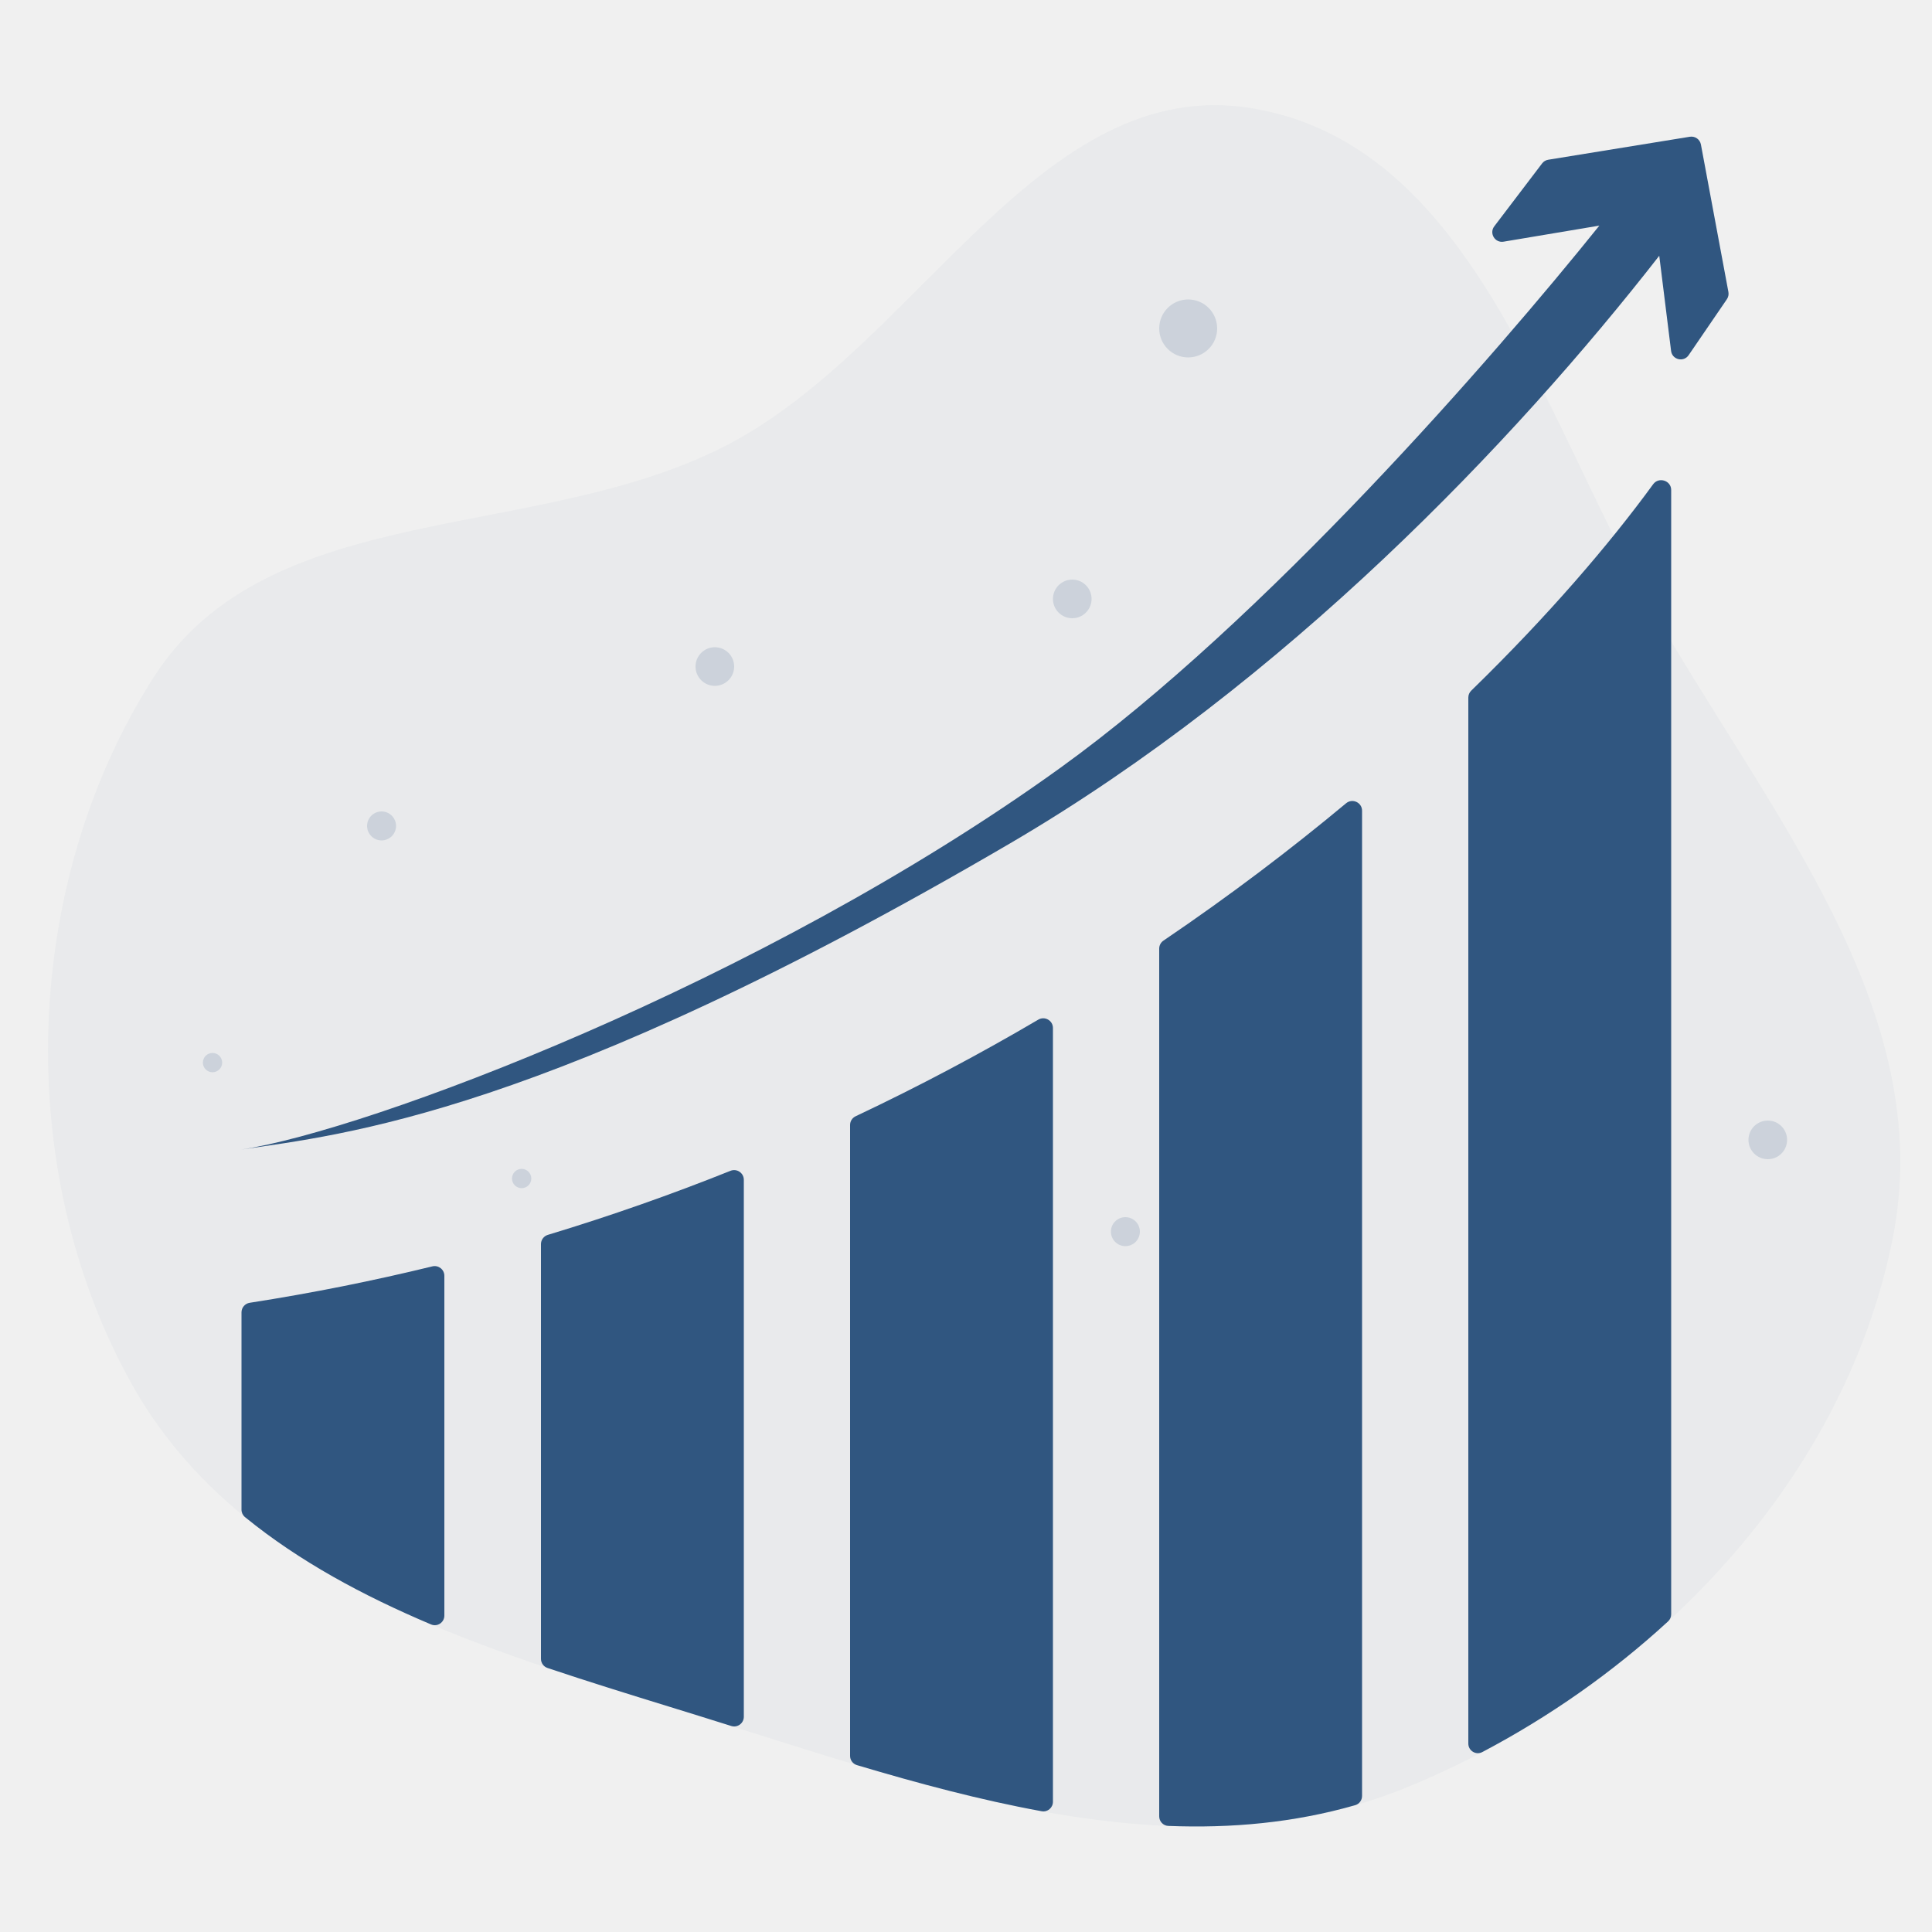
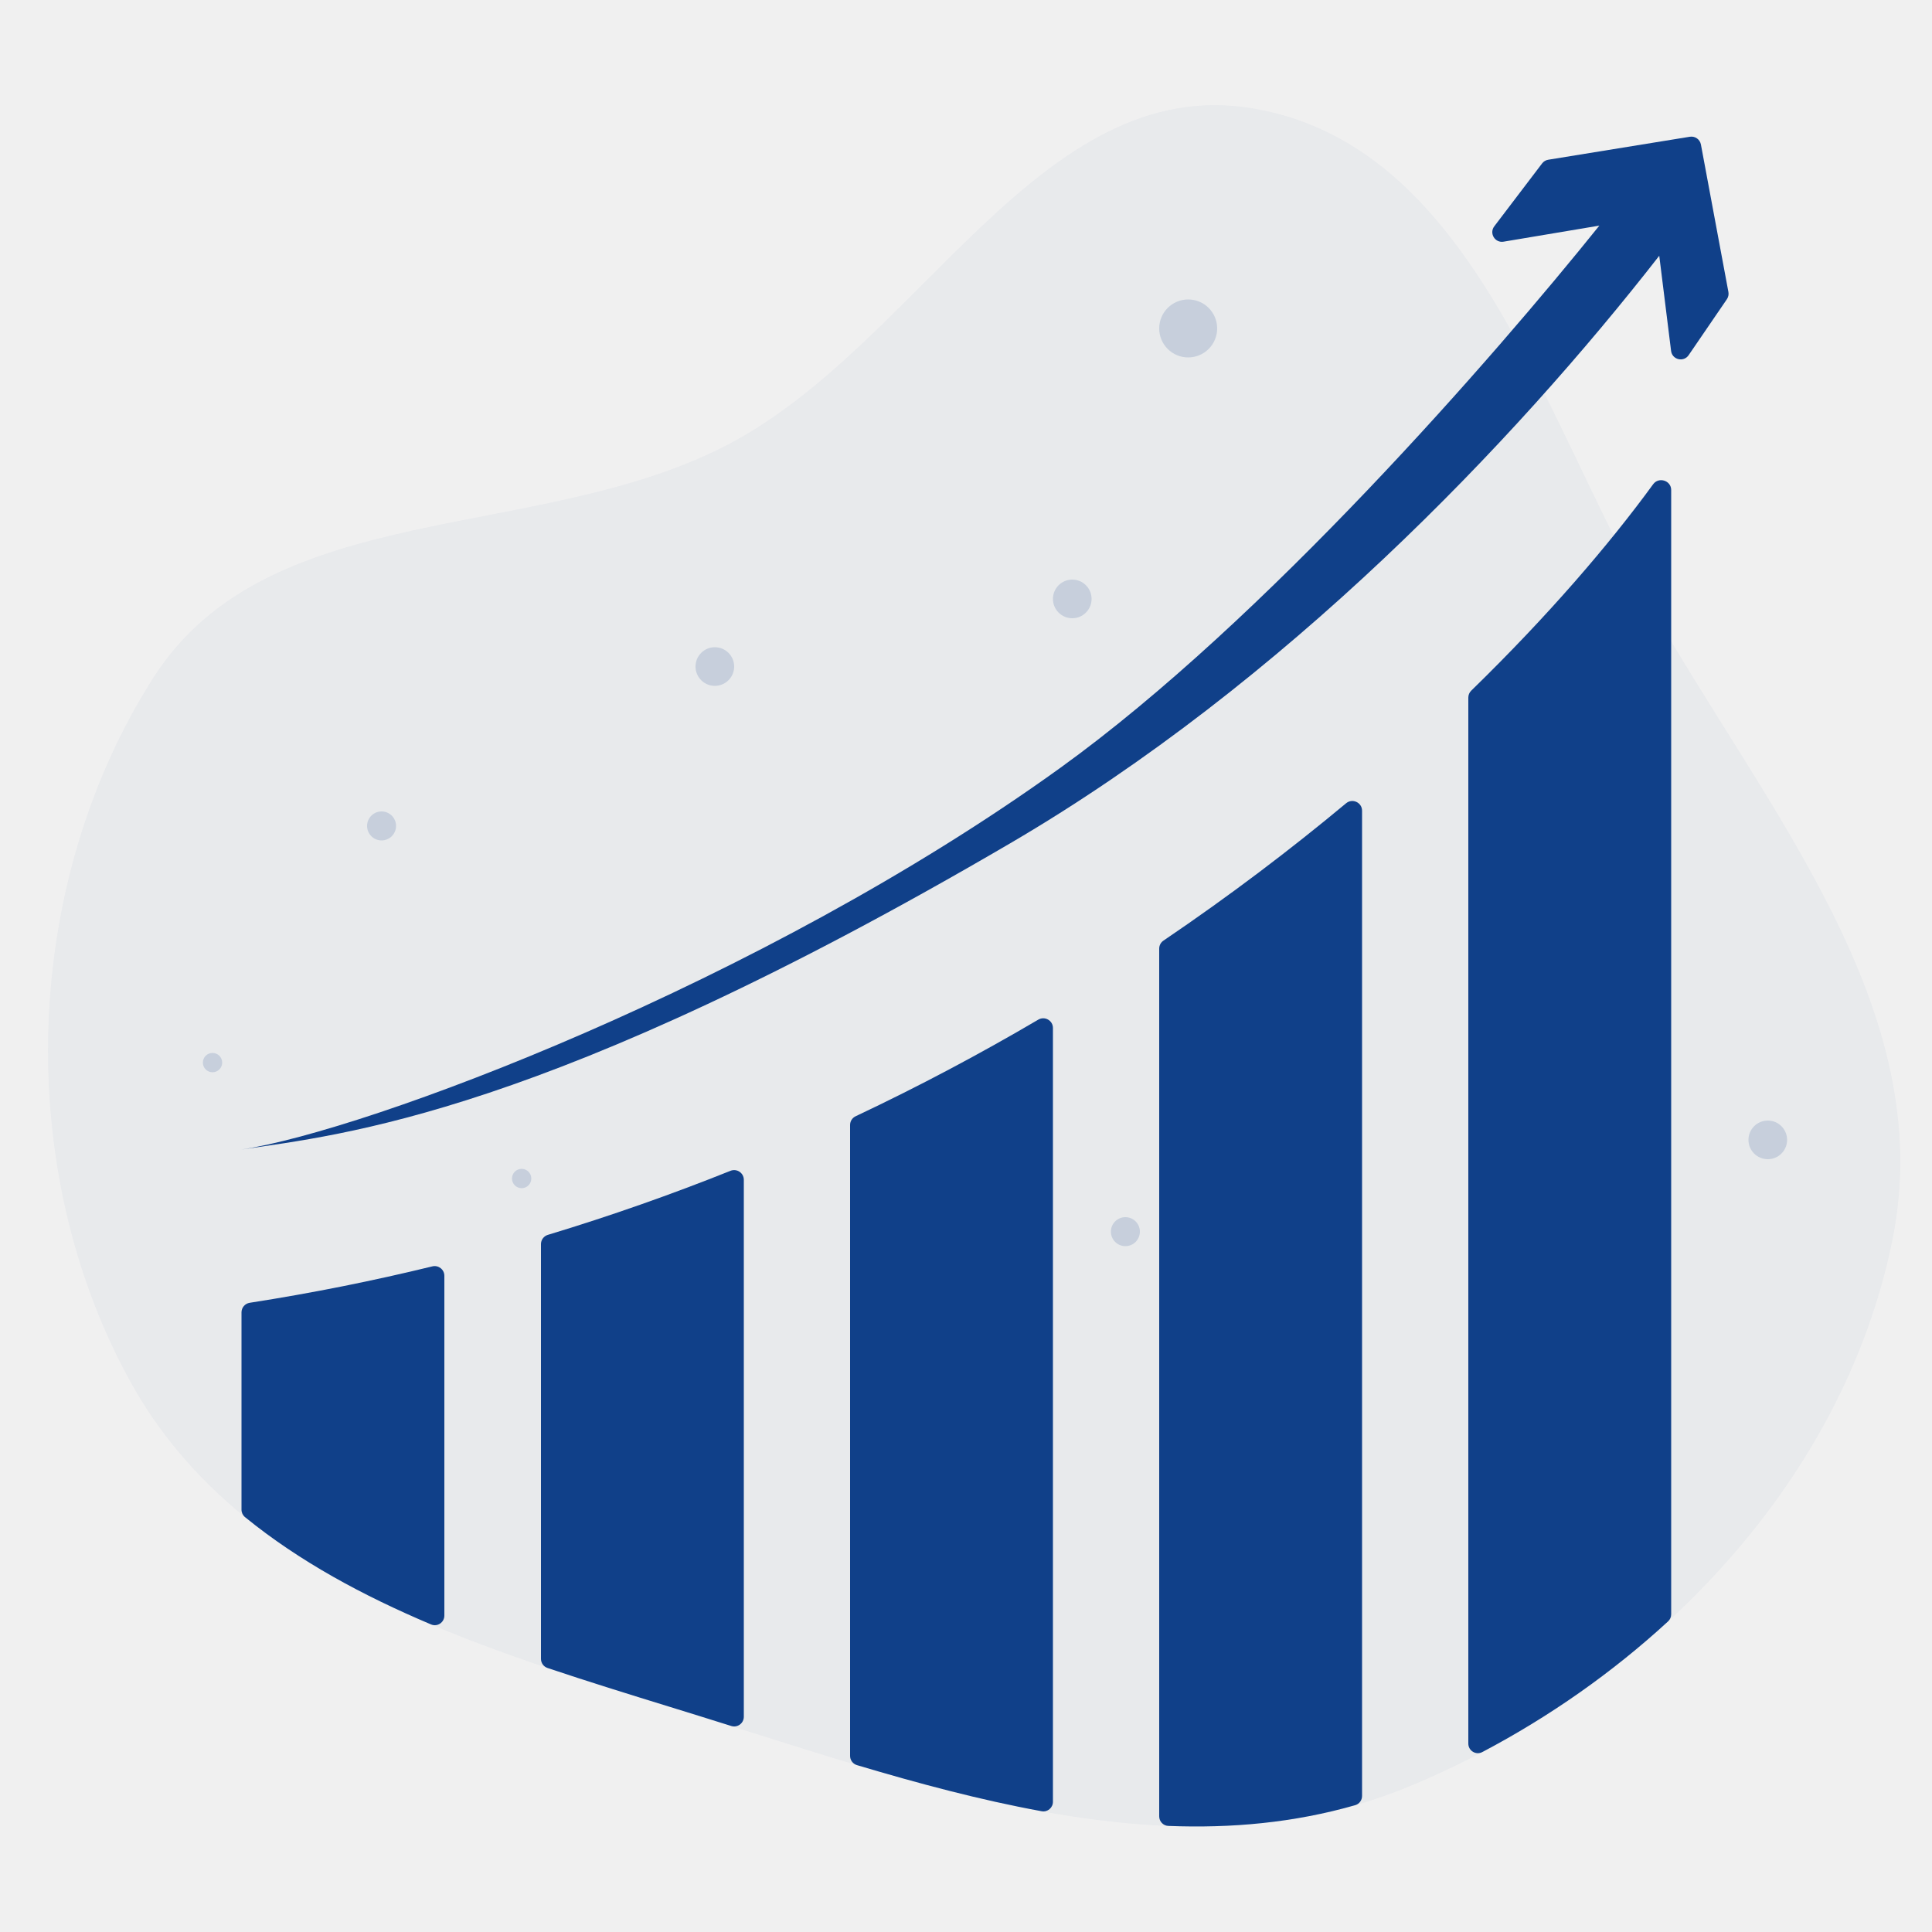
<svg xmlns="http://www.w3.org/2000/svg" width="140" height="140" viewBox="0 0 140 140" fill="none">
  <g clip-path="url(#clip0_13185_50044)">
-     <path opacity="0.04" fill-rule="evenodd" clip-rule="evenodd" d="M102.271 129.383C86.403 136.01 69.241 130.203 52.851 125.028C36.296 119.802 17.784 115.275 9.424 100.07C0.915 84.593 1.611 64.019 11.114 49.114C19.463 36.021 38.857 39.407 52.653 32.269C66.601 25.053 75.372 5.2 90.842 7.868C106.558 10.578 111.71 29.928 119.548 43.805C127.943 58.671 140.512 73.089 137.132 89.832C133.518 107.731 119.131 122.342 102.271 129.383Z" fill="#305680" />
-     <path d="M125.137 21.682L122.365 25.737C122.001 26.27 121.172 26.069 121.093 25.429L120.236 18.533C109.745 31.995 93.105 49.461 73.209 61.105C39.468 80.851 24.735 82.208 17.5 83.3C26.544 81.936 55.121 71.293 76.826 55.647C91.658 44.955 108.298 25.81 115.895 16.349L108.955 17.513C108.329 17.618 107.898 16.904 108.282 16.399L111.746 11.842C111.855 11.699 112.014 11.603 112.191 11.575L122.455 9.909C122.83 9.849 123.185 10.098 123.255 10.472L125.247 21.159C125.281 21.341 125.241 21.529 125.137 21.682Z" fill="#305680" />
-     <path fill-rule="evenodd" clip-rule="evenodd" d="M17.754 109.935C17.593 109.803 17.5 109.605 17.5 109.397V95.098C17.5 94.752 17.753 94.458 18.095 94.405C22.636 93.698 27.049 92.811 31.33 91.766C31.772 91.659 32.2 91.993 32.2 92.448V117.07C32.2 117.568 31.696 117.906 31.237 117.713C26.313 115.632 21.7 113.15 17.754 109.935ZM39.675 120.867C39.391 120.771 39.2 120.505 39.2 120.205V90.154C39.2 89.845 39.403 89.572 39.699 89.483C44.279 88.098 48.692 86.539 52.934 84.841C53.396 84.656 53.9 84.995 53.9 85.492V124.404C53.9 124.877 53.44 125.214 52.989 125.072C52.943 125.057 52.897 125.043 52.851 125.028C51.422 124.577 49.979 124.131 48.529 123.683C45.584 122.774 42.611 121.855 39.675 120.867ZM75.239 73.887C75.707 73.612 76.3 73.948 76.3 74.492V130.563C76.3 130.997 75.909 131.327 75.482 131.249C71.019 130.432 66.545 129.234 62.099 127.908C61.803 127.819 61.6 127.547 61.6 127.238V81.522C61.6 81.25 61.757 81.003 62.002 80.888C66.653 78.691 71.067 76.34 75.239 73.887ZM84.664 132.313C84.292 132.298 84 131.99 84 131.618V68.741C84 68.508 84.116 68.29 84.309 68.16C89.121 64.901 93.536 61.546 97.543 58.208C98.001 57.826 98.7 58.151 98.7 58.747V130.143C98.7 130.452 98.498 130.725 98.201 130.81C93.76 132.084 89.233 132.493 84.664 132.313ZM119.793 35.09C120.199 34.534 121.1 34.817 121.1 35.506V116.978C121.1 117.173 121.019 117.359 120.876 117.491C116.833 121.208 112.27 124.403 107.411 126.962C106.949 127.204 106.4 126.867 106.4 126.345V50.548C106.4 50.358 106.477 50.177 106.613 50.045C112.225 44.578 116.64 39.416 119.793 35.09Z" fill="#305680" />
-     <path opacity="0.16" d="M88.2 23.8C88.2 24.96 87.26 25.9 86.1 25.9C84.94 25.9 84 24.96 84 23.8C84 22.64 84.94 21.7 86.1 21.7C87.26 21.7 88.2 22.64 88.2 23.8Z" fill="#305680" />
-     <path opacity="0.16" d="M28.7 59.85C28.7 60.43 28.23 60.9 27.65 60.9C27.07 60.9 26.6 60.43 26.6 59.85C26.6 59.27 27.07 58.8 27.65 58.8C28.23 58.8 28.7 59.27 28.7 59.85Z" fill="#305680" />
-     <path opacity="0.16" d="M82.6 89.25C82.6 89.83 82.13 90.3 81.55 90.3C80.97 90.3 80.5 89.83 80.5 89.25C80.5 88.67 80.97 88.2 81.55 88.2C82.13 88.2 82.6 88.67 82.6 89.25Z" fill="#305680" />
-     <path opacity="0.16" d="M38.5 85.4C38.5 85.787 38.187 86.1 37.8 86.1C37.413 86.1 37.1 85.787 37.1 85.4C37.1 85.013 37.413 84.7 37.8 84.7C38.187 84.7 38.5 85.013 38.5 85.4Z" fill="#305680" />
-     <path opacity="0.16" d="M129.5 82.6C129.5 83.373 128.873 84 128.1 84C127.327 84 126.7 83.373 126.7 82.6C126.7 81.827 127.327 81.2 128.1 81.2C128.873 81.2 129.5 81.827 129.5 82.6Z" fill="#305680" />
-     <path opacity="0.16" d="M53.2 48.3C53.2 49.073 52.573 49.7 51.8 49.7C51.027 49.7 50.4 49.073 50.4 48.3C50.4 47.527 51.027 46.9 51.8 46.9C52.573 46.9 53.2 47.527 53.2 48.3Z" fill="#305680" />
-     <path opacity="0.16" d="M16.1 77C16.1 77.387 15.787 77.7 15.4 77.7C15.013 77.7 14.7 77.387 14.7 77C14.7 76.613 15.013 76.3 15.4 76.3C15.787 76.3 16.1 76.613 16.1 77Z" fill="#305680" />
-     <path opacity="0.16" d="M79.1 43.4C79.1 44.173 78.473 44.8 77.7 44.8C76.927 44.8 76.3 44.173 76.3 43.4C76.3 42.627 76.927 42 77.7 42C78.473 42 79.1 42.627 79.1 43.4Z" fill="#305680" />
+     <path opacity="0.04" fill-rule="evenodd" clip-rule="evenodd" d="M102.271 129.383C86.403 136.01 69.241 130.203 52.851 125.028C36.296 119.802 17.784 115.275 9.424 100.07C0.915 84.593 1.611 64.019 11.114 49.114C19.463 36.021 38.857 39.407 52.653 32.269C66.601 25.053 75.372 5.2 90.842 7.868C106.558 10.578 111.71 29.928 119.548 43.805C127.943 58.671 140.512 73.089 137.132 89.832C133.518 107.731 119.131 122.342 102.271 129.383Z" fill="#104089" />
+     <path d="M125.137 21.682L122.365 25.737C122.001 26.27 121.172 26.069 121.093 25.429L120.236 18.533C109.745 31.995 93.105 49.461 73.209 61.105C39.468 80.851 24.735 82.208 17.5 83.3C26.544 81.936 55.121 71.293 76.826 55.647C91.658 44.955 108.298 25.81 115.895 16.349L108.955 17.513C108.329 17.618 107.898 16.904 108.282 16.399L111.746 11.842C111.855 11.699 112.014 11.603 112.191 11.575L122.455 9.909C122.83 9.849 123.185 10.098 123.255 10.472L125.247 21.159C125.281 21.341 125.241 21.529 125.137 21.682Z" fill="#104089" />
+     <path fill-rule="evenodd" clip-rule="evenodd" d="M17.754 109.935C17.593 109.803 17.5 109.605 17.5 109.397V95.098C17.5 94.752 17.753 94.458 18.095 94.405C22.636 93.698 27.049 92.811 31.33 91.766C31.772 91.659 32.2 91.993 32.2 92.448V117.07C32.2 117.568 31.696 117.906 31.237 117.713C26.313 115.632 21.7 113.15 17.754 109.935ZM39.675 120.867C39.391 120.771 39.2 120.505 39.2 120.205V90.154C39.2 89.845 39.403 89.572 39.699 89.483C44.279 88.098 48.692 86.539 52.934 84.841C53.396 84.656 53.9 84.995 53.9 85.492V124.404C53.9 124.877 53.44 125.214 52.989 125.072C52.943 125.057 52.897 125.043 52.851 125.028C51.422 124.577 49.979 124.131 48.529 123.683C45.584 122.774 42.611 121.855 39.675 120.867ZM75.239 73.887C75.707 73.612 76.3 73.948 76.3 74.492V130.563C76.3 130.997 75.909 131.327 75.482 131.249C71.019 130.432 66.545 129.234 62.099 127.908C61.803 127.819 61.6 127.547 61.6 127.238V81.522C61.6 81.25 61.757 81.003 62.002 80.888C66.653 78.691 71.067 76.34 75.239 73.887ZM84.664 132.313C84.292 132.298 84 131.99 84 131.618V68.741C84 68.508 84.116 68.29 84.309 68.16C89.121 64.901 93.536 61.546 97.543 58.208C98.001 57.826 98.7 58.151 98.7 58.747V130.143C98.7 130.452 98.498 130.725 98.201 130.81C93.76 132.084 89.233 132.493 84.664 132.313ZM119.793 35.09C120.199 34.534 121.1 34.817 121.1 35.506V116.978C121.1 117.173 121.019 117.359 120.876 117.491C116.833 121.208 112.27 124.403 107.411 126.962C106.949 127.204 106.4 126.867 106.4 126.345V50.548C106.4 50.358 106.477 50.177 106.613 50.045C112.225 44.578 116.64 39.416 119.793 35.09Z" fill="#104089" />
+     <path opacity="0.16" d="M88.2 23.8C88.2 24.96 87.26 25.9 86.1 25.9C84.94 25.9 84 24.96 84 23.8C84 22.64 84.94 21.7 86.1 21.7C87.26 21.7 88.2 22.64 88.2 23.8Z" fill="#104089" />
+     <path opacity="0.16" d="M28.7 59.85C28.7 60.43 28.23 60.9 27.65 60.9C27.07 60.9 26.6 60.43 26.6 59.85C26.6 59.27 27.07 58.8 27.65 58.8C28.23 58.8 28.7 59.27 28.7 59.85Z" fill="#104089" />
+     <path opacity="0.16" d="M82.6 89.25C82.6 89.83 82.13 90.3 81.55 90.3C80.97 90.3 80.5 89.83 80.5 89.25C80.5 88.67 80.97 88.2 81.55 88.2C82.13 88.2 82.6 88.67 82.6 89.25Z" fill="#104089" />
+     <path opacity="0.16" d="M38.5 85.4C38.5 85.787 38.187 86.1 37.8 86.1C37.413 86.1 37.1 85.787 37.1 85.4C37.1 85.013 37.413 84.7 37.8 84.7C38.187 84.7 38.5 85.013 38.5 85.4Z" fill="#104089" />
+     <path opacity="0.16" d="M129.5 82.6C129.5 83.373 128.873 84 128.1 84C127.327 84 126.7 83.373 126.7 82.6C126.7 81.827 127.327 81.2 128.1 81.2C128.873 81.2 129.5 81.827 129.5 82.6Z" fill="#104089" />
+     <path opacity="0.16" d="M53.2 48.3C53.2 49.073 52.573 49.7 51.8 49.7C51.027 49.7 50.4 49.073 50.4 48.3C50.4 47.527 51.027 46.9 51.8 46.9C52.573 46.9 53.2 47.527 53.2 48.3Z" fill="#104089" />
+     <path opacity="0.16" d="M16.1 77C16.1 77.387 15.787 77.7 15.4 77.7C15.013 77.7 14.7 77.387 14.7 77C14.7 76.613 15.013 76.3 15.4 76.3C15.787 76.3 16.1 76.613 16.1 77Z" fill="#104089" />
+     <path opacity="0.16" d="M79.1 43.4C79.1 44.173 78.473 44.8 77.7 44.8C76.927 44.8 76.3 44.173 76.3 43.4C76.3 42.627 76.927 42 77.7 42C78.473 42 79.1 42.627 79.1 43.4Z" fill="#104089" />
  </g>
  <defs>
    <clipPath id="clip0_13185_50044">
      <rect width="140" height="140" fill="white" />
    </clipPath>
  </defs>
</svg>
